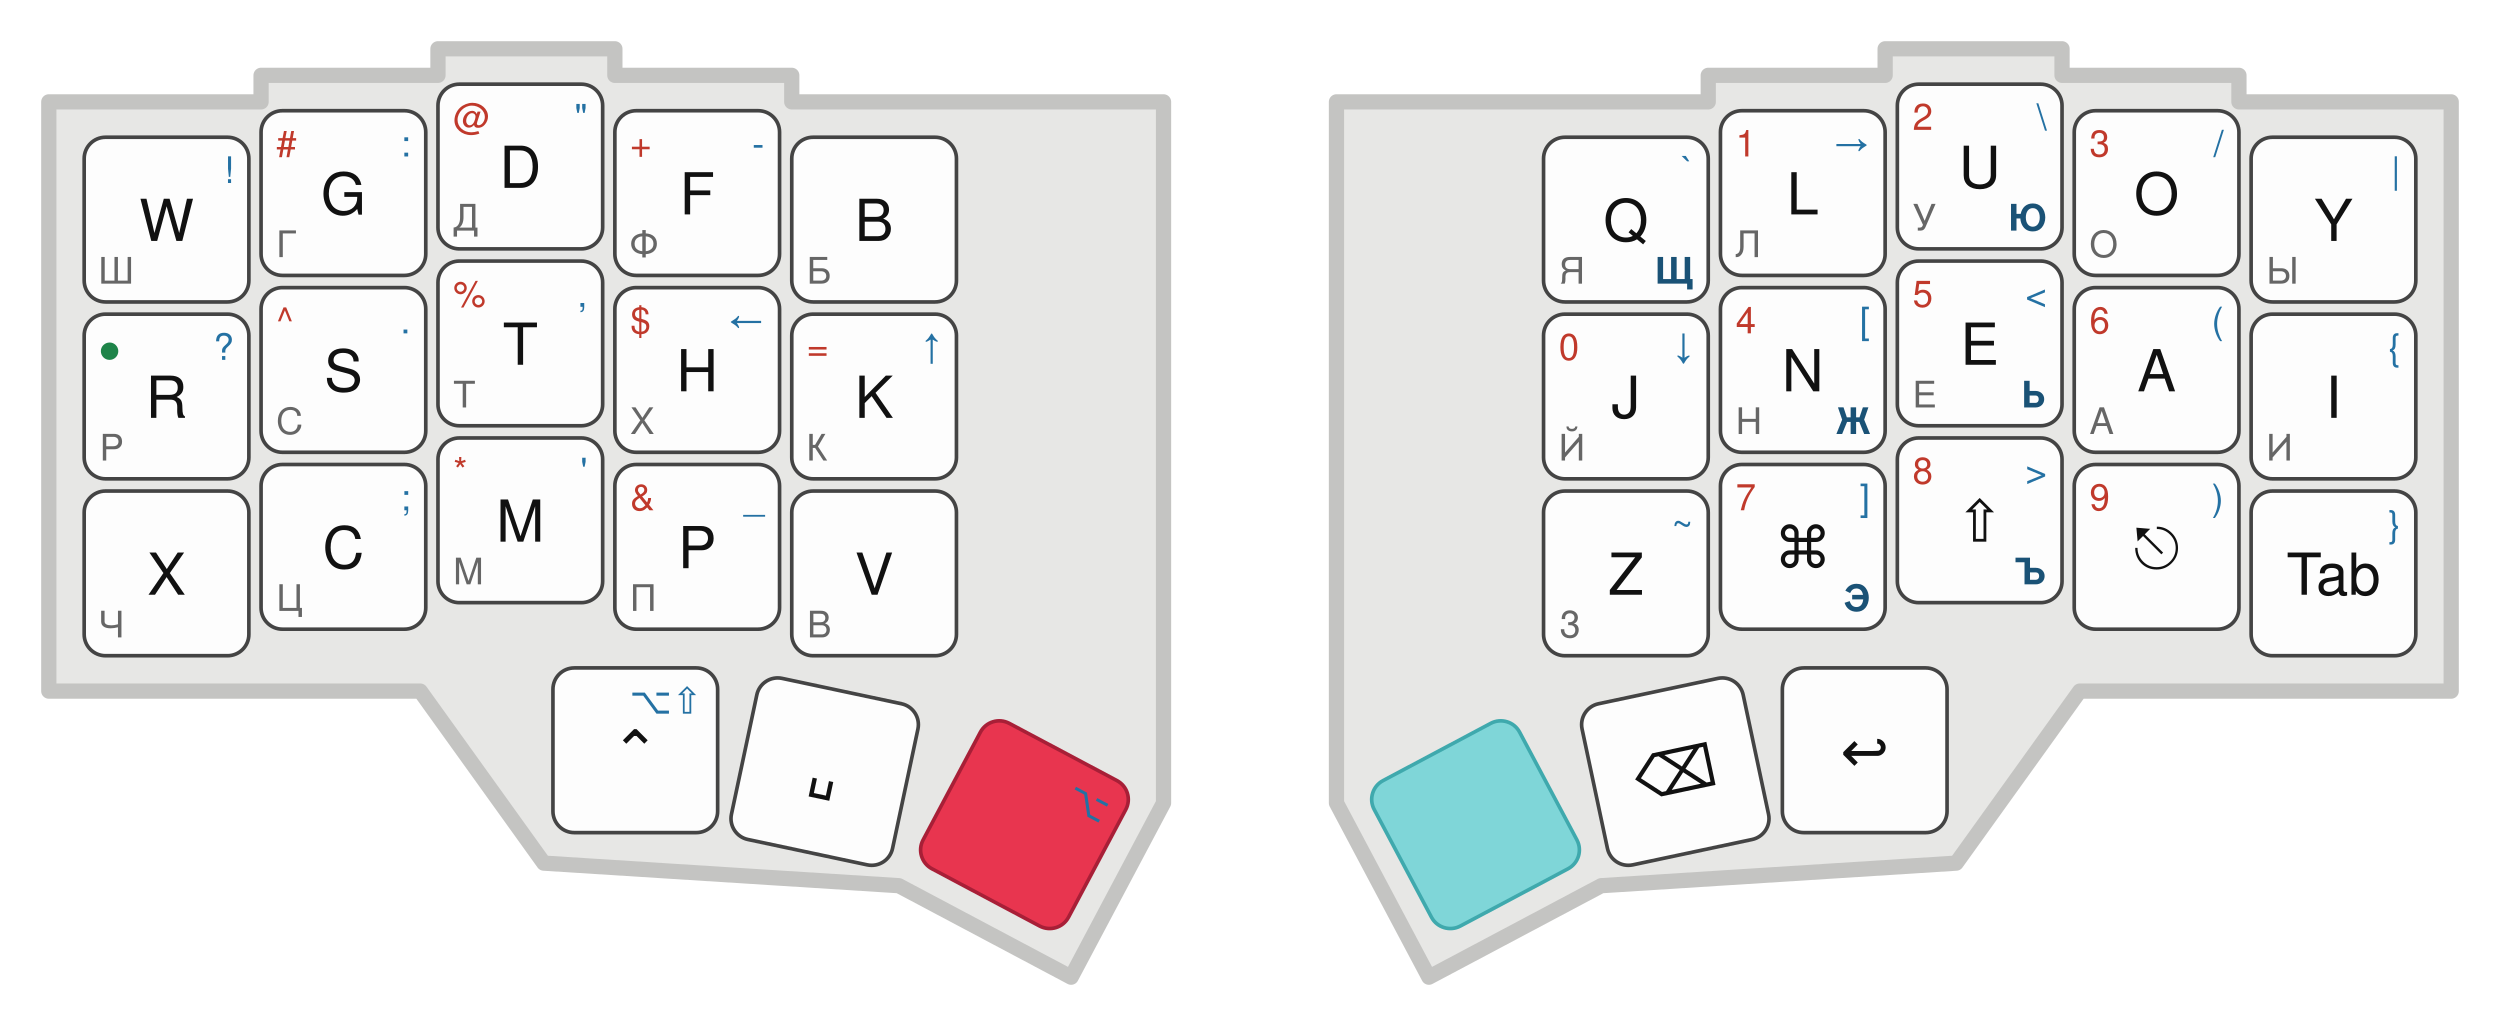
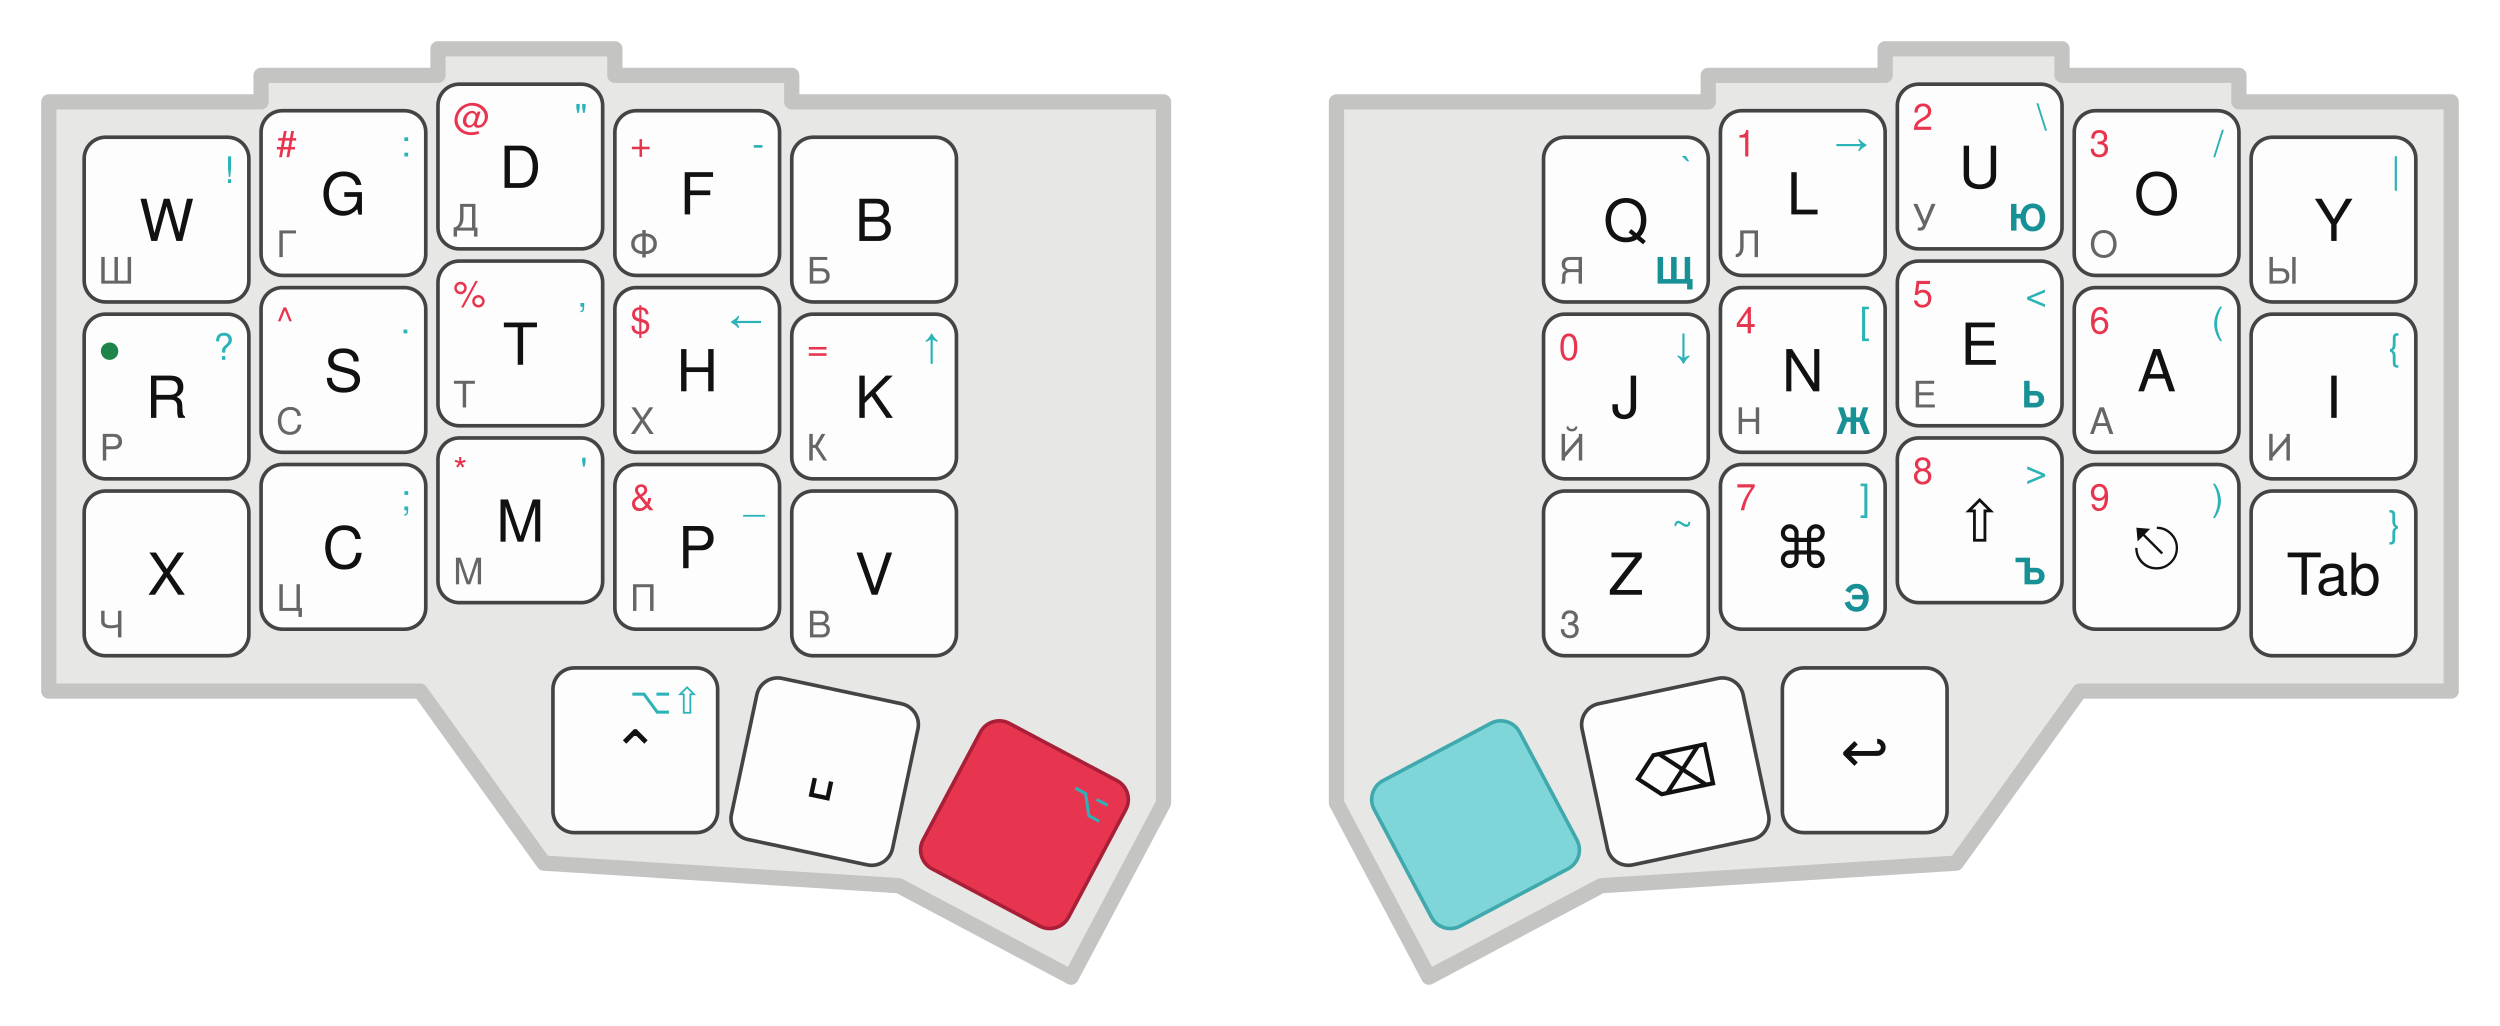
<svg xmlns="http://www.w3.org/2000/svg" viewBox="0 0 819.7 336.4" font-family="Helvetica, Arial, sans-serif">
-   <style>.case{fill:#e7e7e5;stroke:#c4c4c2;stroke-width:5;stroke-linejoin:round;}.key{fill:#fdfdfd;stroke:#444;stroke-width:1.2;}.red-key{fill:#e8354f;stroke:#a81f37;stroke-width:1.2;}.blue-key{fill:#7fd6d8;stroke:#3fa9ad;stroke-width:1.2;}.en{font-size:19px;fill:#111;}.ru{font-size:12px;fill:#666;}.red{font-size:12px;fill:#c0392b;}.blue{font-size:12px;fill:#2471a3;}.rublue{font-size:12px;fill:#1a5276;font-weight:bold;}</style>
+   <style>.case{fill:#e7e7e5;stroke:#c4c4c2;stroke-width:5;stroke-linejoin:round;}.key{fill:#fdfdfd;stroke:#444;stroke-width:1.2;}.red-key{fill:#e8354f;stroke:#a81f37;stroke-width:1.2;}.blue-key{fill:#7fd6d8;stroke:#3fa9ad;stroke-width:1.2;}.en{font-size:19px;fill:#111;}.ru{font-size:12px;fill:#666;}.red{font-size:12px;fill:#e8354f;}.blue{font-size:12px;fill:#2bb3b8;}.rublue{font-size:12px;fill:#189196;font-weight:bold;}</style>
  <g transform="translate(-30.4, -30.4)">
    <polygon class="case" points="46.4,63.8 116.0,63.8 116.0,55.1 174.0,55.1 174.0,46.4 232.0,46.4 232.0,55.1 290.0,55.1 290.0,63.8 411.9,63.8 411.9,293.7 381.6,350.8 325.1,320.8 208.7,313.4 168.2,257.0 46.4,257.0" />
    <polygon class="case" points="834.1,63.8 764.5,63.8 764.5,55.1 706.5,55.1 706.5,46.4 648.5,46.4 648.5,55.1 590.5,55.1 590.5,63.8 468.6,63.8 468.6,293.7 498.9,350.8 555.4,320.8 671.8,313.4 712.3,257.0 834.1,257.0" />
    <rect class="key" x="58.0" y="75.4" width="54" height="54" rx="7" />
    <text class="en" x="85.0" y="109.4" text-anchor="middle">W</text>
    <text class="blue" x="107.0" y="90.4" text-anchor="end">!</text>
    <text class="ru" x="63.0" y="123.4">Ш</text>
    <rect class="key" x="116.0" y="66.7" width="54" height="54" rx="7" />
    <text class="en" x="143.0" y="100.7" text-anchor="middle">G</text>
    <text class="red" x="121.0" y="81.7">#</text>
    <text class="blue" x="165.0" y="81.7" text-anchor="end">:</text>
    <text class="ru" x="121.0" y="114.7">Г</text>
    <rect class="key" x="174.0" y="58.0" width="54" height="54" rx="7" />
    <text class="en" x="201.0" y="92.0" text-anchor="middle">D</text>
    <text class="red" x="179.0" y="73.0">@</text>
    <text class="blue" x="223.0" y="73.0" text-anchor="end">"</text>
    <text class="ru" x="179.0" y="106.0">Д</text>
    <rect class="key" x="232.0" y="66.7" width="54" height="54" rx="7" />
    <text class="en" x="259.0" y="100.7" text-anchor="middle">F</text>
    <text class="red" x="237.0" y="81.7">+</text>
    <text class="blue" x="281.0" y="81.7" text-anchor="end">-</text>
    <text class="ru" x="237.0" y="114.7">Ф</text>
    <rect class="key" x="290.0" y="75.4" width="54" height="54" rx="7" />
    <text class="en" x="317.0" y="109.4" text-anchor="middle">B</text>
    <text class="ru" x="295.0" y="123.4">Б</text>
    <rect class="key" x="536.5" y="75.4" width="54" height="54" rx="7" />
    <text class="en" x="563.5" y="109.4" text-anchor="middle">Q</text>
    <text class="blue" x="585.5" y="90.4" text-anchor="end">`</text>
    <text class="ru" x="541.5" y="123.4">Я</text>
    <text class="rublue" x="585.5" y="123.4" text-anchor="end">Щ</text>
    <rect class="key" x="594.5" y="66.7" width="54" height="54" rx="7" />
    <text class="en" x="621.5" y="100.7" text-anchor="middle">L</text>
    <text class="red" x="599.5" y="81.7">1</text>
    <text class="blue" x="643.5" y="81.7" text-anchor="end">→</text>
    <text class="ru" x="599.5" y="114.7">Л</text>
    <rect class="key" x="652.5" y="58.0" width="54" height="54" rx="7" />
    <text class="en" x="679.5" y="92.0" text-anchor="middle">U</text>
    <text class="red" x="657.5" y="73.0">2</text>
    <text class="blue" x="701.5" y="73.0" text-anchor="end">\</text>
    <text class="ru" x="657.5" y="106.0">У</text>
    <text class="rublue" x="701.5" y="106.0" text-anchor="end">Ю</text>
    <rect class="key" x="710.5" y="66.7" width="54" height="54" rx="7" />
    <text class="en" x="737.5" y="100.7" text-anchor="middle">O</text>
    <text class="red" x="715.5" y="81.7">3</text>
    <text class="blue" x="759.5" y="81.7" text-anchor="end">/</text>
    <text class="ru" x="715.5" y="114.7">О</text>
    <rect class="key" x="768.5" y="75.4" width="54" height="54" rx="7" />
    <text class="en" x="795.5" y="109.4" text-anchor="middle">Y</text>
    <text class="blue" x="817.5" y="90.4" text-anchor="end">|</text>
    <text class="ru" x="773.5" y="123.4">Ы</text>
    <rect class="key" x="58.0" y="133.4" width="54" height="54" rx="7" />
    <text class="en" x="85.0" y="167.4" text-anchor="middle">R</text>
    <text x="63.0" y="148.4" font-size="11" fill="#1e8449">●</text>
    <text class="blue" x="107.0" y="148.4" text-anchor="end">?</text>
    <text class="ru" x="63.0" y="181.4">Р</text>
    <rect class="key" x="116.0" y="124.7" width="54" height="54" rx="7" />
    <text class="en" x="143.0" y="158.7" text-anchor="middle">S</text>
    <text class="red" x="121.0" y="139.7">^</text>
    <text class="blue" x="165.0" y="139.7" text-anchor="end">.</text>
    <text class="ru" x="121.0" y="172.7">С</text>
    <rect class="key" x="174.0" y="116.0" width="54" height="54" rx="7" />
    <text class="en" x="201.0" y="150.0" text-anchor="middle">T</text>
    <text class="red" x="179.0" y="131.0">%</text>
    <text class="blue" x="223.0" y="131.0" text-anchor="end">,</text>
    <text class="ru" x="179.0" y="164.0">Т</text>
    <rect class="key" x="232.0" y="124.7" width="54" height="54" rx="7" />
    <text class="en" x="259.0" y="158.7" text-anchor="middle">H</text>
    <text class="red" x="237.0" y="139.7">$</text>
    <text class="blue" x="281.0" y="139.7" text-anchor="end">←</text>
    <text class="ru" x="237.0" y="172.7">Х</text>
    <rect class="key" x="290.0" y="133.4" width="54" height="54" rx="7" />
    <text class="en" x="317.0" y="167.4" text-anchor="middle">K</text>
    <text class="red" x="295.0" y="148.4">=</text>
    <text class="blue" x="339.0" y="148.4" text-anchor="end">↑</text>
    <text class="ru" x="295.0" y="181.4">К</text>
    <rect class="key" x="536.5" y="133.4" width="54" height="54" rx="7" />
    <text class="en" x="563.5" y="167.4" text-anchor="middle">J</text>
    <text class="red" x="541.5" y="148.4">0</text>
    <text class="blue" x="585.5" y="148.4" text-anchor="end">↓</text>
    <text class="ru" x="541.5" y="181.4">Й</text>
    <rect class="key" x="594.5" y="124.7" width="54" height="54" rx="7" />
    <text class="en" x="621.5" y="158.7" text-anchor="middle">N</text>
    <text class="red" x="599.5" y="139.7">4</text>
    <text class="blue" x="643.5" y="139.7" text-anchor="end">[</text>
    <text class="ru" x="599.5" y="172.7">Н</text>
    <text class="rublue" x="643.5" y="172.7" text-anchor="end">Ж</text>
    <rect class="key" x="652.5" y="116.0" width="54" height="54" rx="7" />
    <text class="en" x="679.5" y="150.0" text-anchor="middle">E</text>
    <text class="red" x="657.5" y="131.0">5</text>
    <text class="blue" x="701.5" y="131.0" text-anchor="end">&lt;</text>
    <text class="ru" x="657.5" y="164.0">Е</text>
    <text class="rublue" x="701.5" y="164.0" text-anchor="end">Ь</text>
    <rect class="key" x="710.5" y="124.7" width="54" height="54" rx="7" />
    <text class="en" x="737.5" y="158.7" text-anchor="middle">A</text>
    <text class="red" x="715.5" y="139.7">6</text>
    <text class="blue" x="759.5" y="139.7" text-anchor="end">(</text>
    <text class="ru" x="715.5" y="172.7">А</text>
    <rect class="key" x="768.5" y="133.4" width="54" height="54" rx="7" />
    <text class="en" x="795.5" y="167.4" text-anchor="middle">I</text>
    <text class="blue" x="817.5" y="148.4" text-anchor="end">{</text>
    <text class="ru" x="773.5" y="181.4">И</text>
    <rect class="key" x="58.0" y="191.4" width="54" height="54" rx="7" />
    <text class="en" x="85.0" y="225.4" text-anchor="middle">X</text>
    <text class="ru" x="63.0" y="239.4">Ч</text>
    <rect class="key" x="116.0" y="182.7" width="54" height="54" rx="7" />
    <text class="en" x="143.0" y="216.7" text-anchor="middle">C</text>
    <text class="blue" x="165.0" y="197.7" text-anchor="end">;</text>
    <text class="ru" x="121.0" y="230.7">Ц</text>
    <rect class="key" x="174.0" y="174.0" width="54" height="54" rx="7" />
    <text class="en" x="201.0" y="208.0" text-anchor="middle">M</text>
    <text class="red" x="179.0" y="189.0">*</text>
    <text class="blue" x="223.0" y="189.0" text-anchor="end">'</text>
    <text class="ru" x="179.0" y="222.0">М</text>
    <rect class="key" x="232.0" y="182.7" width="54" height="54" rx="7" />
    <text class="en" x="259.0" y="216.7" text-anchor="middle">P</text>
    <text class="red" x="237.0" y="197.7">&amp;</text>
    <text class="blue" x="281.0" y="197.7" text-anchor="end">_</text>
    <text class="ru" x="237.0" y="230.7">П</text>
    <rect class="key" x="290.0" y="191.4" width="54" height="54" rx="7" />
    <text class="en" x="317.0" y="225.4" text-anchor="middle">V</text>
    <text class="ru" x="295.0" y="239.4">В</text>
    <rect class="key" x="536.5" y="191.4" width="54" height="54" rx="7" />
    <text class="en" x="563.5" y="225.4" text-anchor="middle">Z</text>
    <text class="blue" x="585.5" y="206.4" text-anchor="end">~</text>
    <text class="ru" x="541.5" y="239.4">З</text>
    <rect class="key" x="594.5" y="182.7" width="54" height="54" rx="7" />
    <text class="en" x="621.5" y="216.7" text-anchor="middle">⌘</text>
    <text class="red" x="599.5" y="197.7">7</text>
    <text class="blue" x="643.5" y="197.7" text-anchor="end">]</text>
    <text class="rublue" x="643.5" y="230.7" text-anchor="end">Э</text>
    <rect class="key" x="652.5" y="174.0" width="54" height="54" rx="7" />
    <text class="en" x="679.5" y="208.0" text-anchor="middle">⇧</text>
    <text class="red" x="657.5" y="189.0">8</text>
    <text class="blue" x="701.5" y="189.0" text-anchor="end">&gt;</text>
    <text class="rublue" x="701.5" y="222.0" text-anchor="end">Ъ</text>
    <rect class="key" x="710.5" y="182.7" width="54" height="54" rx="7" />
    <text class="en" x="737.5" y="216.7" text-anchor="middle">⎋</text>
    <text class="red" x="715.5" y="197.7">9</text>
    <text class="blue" x="759.5" y="197.7" text-anchor="end">)</text>
    <rect class="key" x="768.5" y="191.4" width="54" height="54" rx="7" />
    <text class="en" x="795.5" y="225.4" text-anchor="middle">Tab</text>
    <text class="blue" x="817.5" y="206.4" text-anchor="end">}</text>
    <rect class="key" x="211.7" y="249.4" width="54" height="54" rx="7" />
    <text class="en" x="238.7" y="283.4" text-anchor="middle">⌃</text>
    <text class="blue" x="260.7" y="264.4" text-anchor="end">⌥⇧</text>
    <g transform="rotate(12, 300.8, 283.4)">
      <rect class="key" x="273.8" y="256.4" width="54" height="54" rx="7" />
      <text class="en" x="300.8" y="290.4" text-anchor="middle">␣</text>
    </g>
    <g transform="rotate(28, 366.3, 300.8)">
      <rect class="red-key" x="339.3" y="273.8" width="54" height="54" rx="7" />
      <text class="blue" x="388.3" y="288.8" text-anchor="end">⌥</text>
    </g>
    <g transform="rotate(-28, 514.2, 300.8)">
      <rect class="blue-key" x="487.2" y="273.8" width="54" height="54" rx="7" />
    </g>
    <g transform="rotate(-12, 579.7, 283.4)">
      <rect class="key" x="552.7" y="256.4" width="54" height="54" rx="7" />
      <text class="en" x="579.7" y="290.4" text-anchor="middle">⌫</text>
    </g>
    <rect class="key" x="614.8" y="249.4" width="54" height="54" rx="7" />
    <text class="en" x="641.8" y="283.4" text-anchor="middle">↩</text>
  </g>
</svg>
